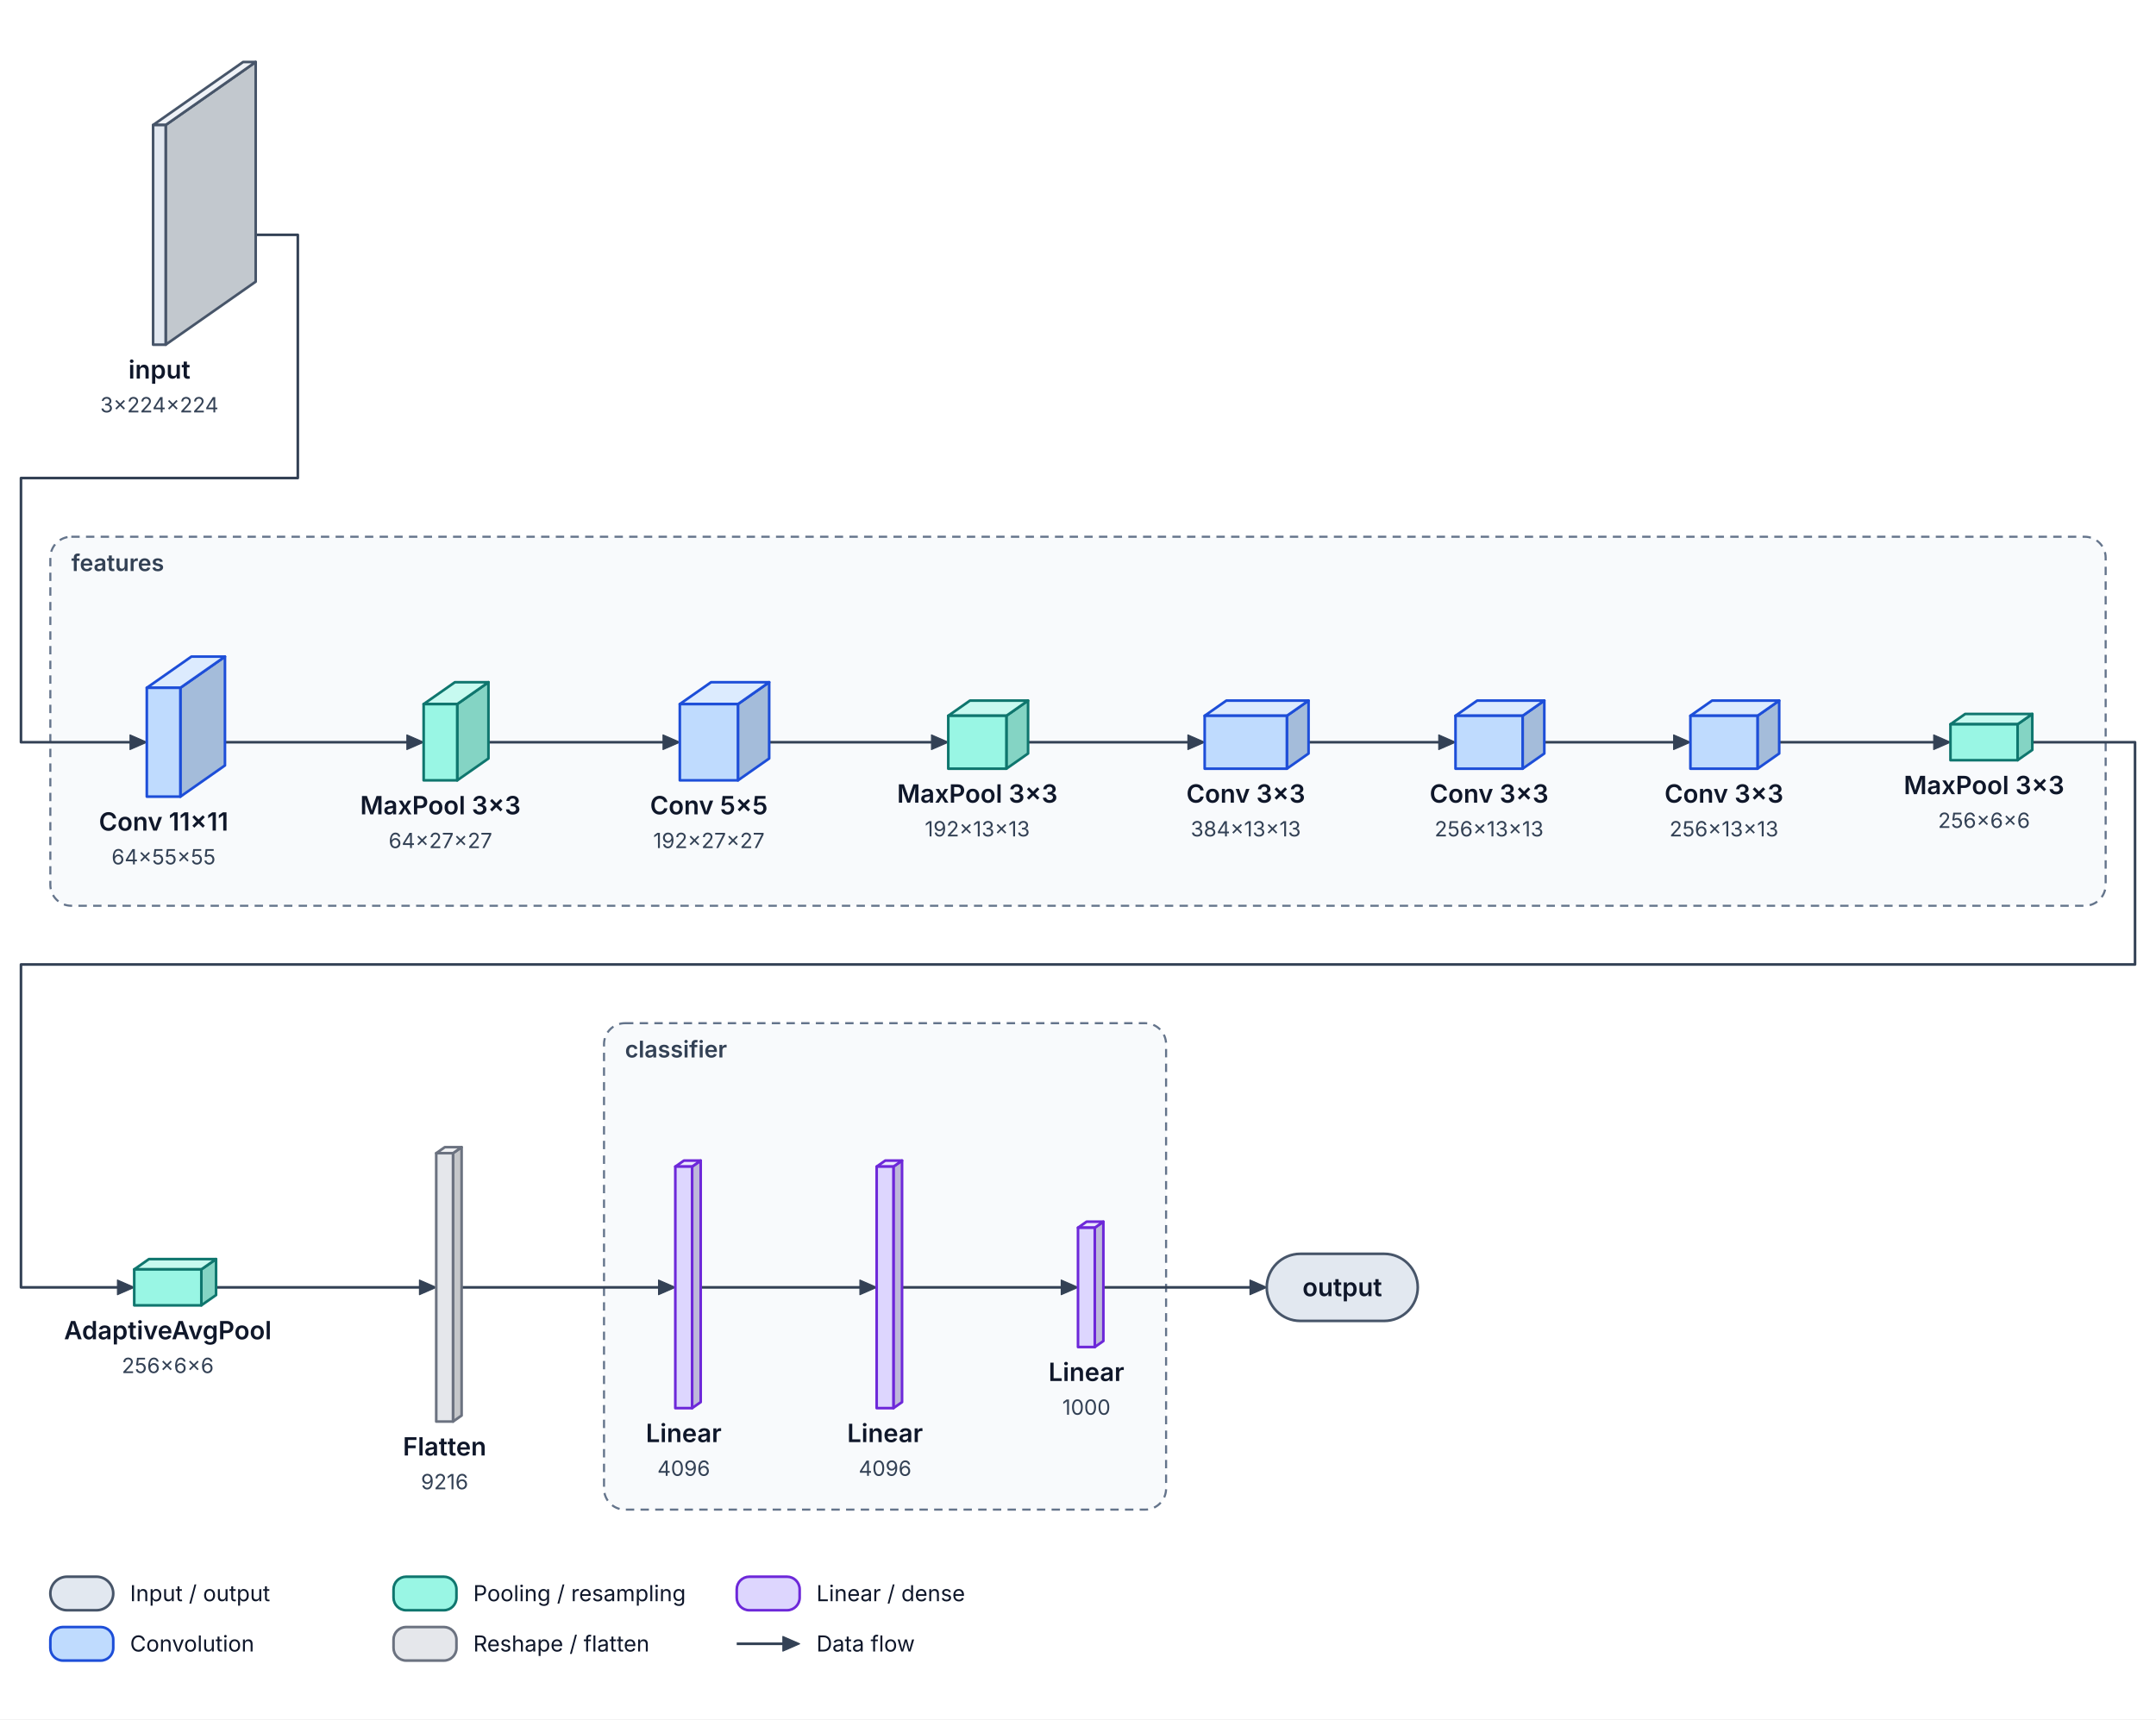
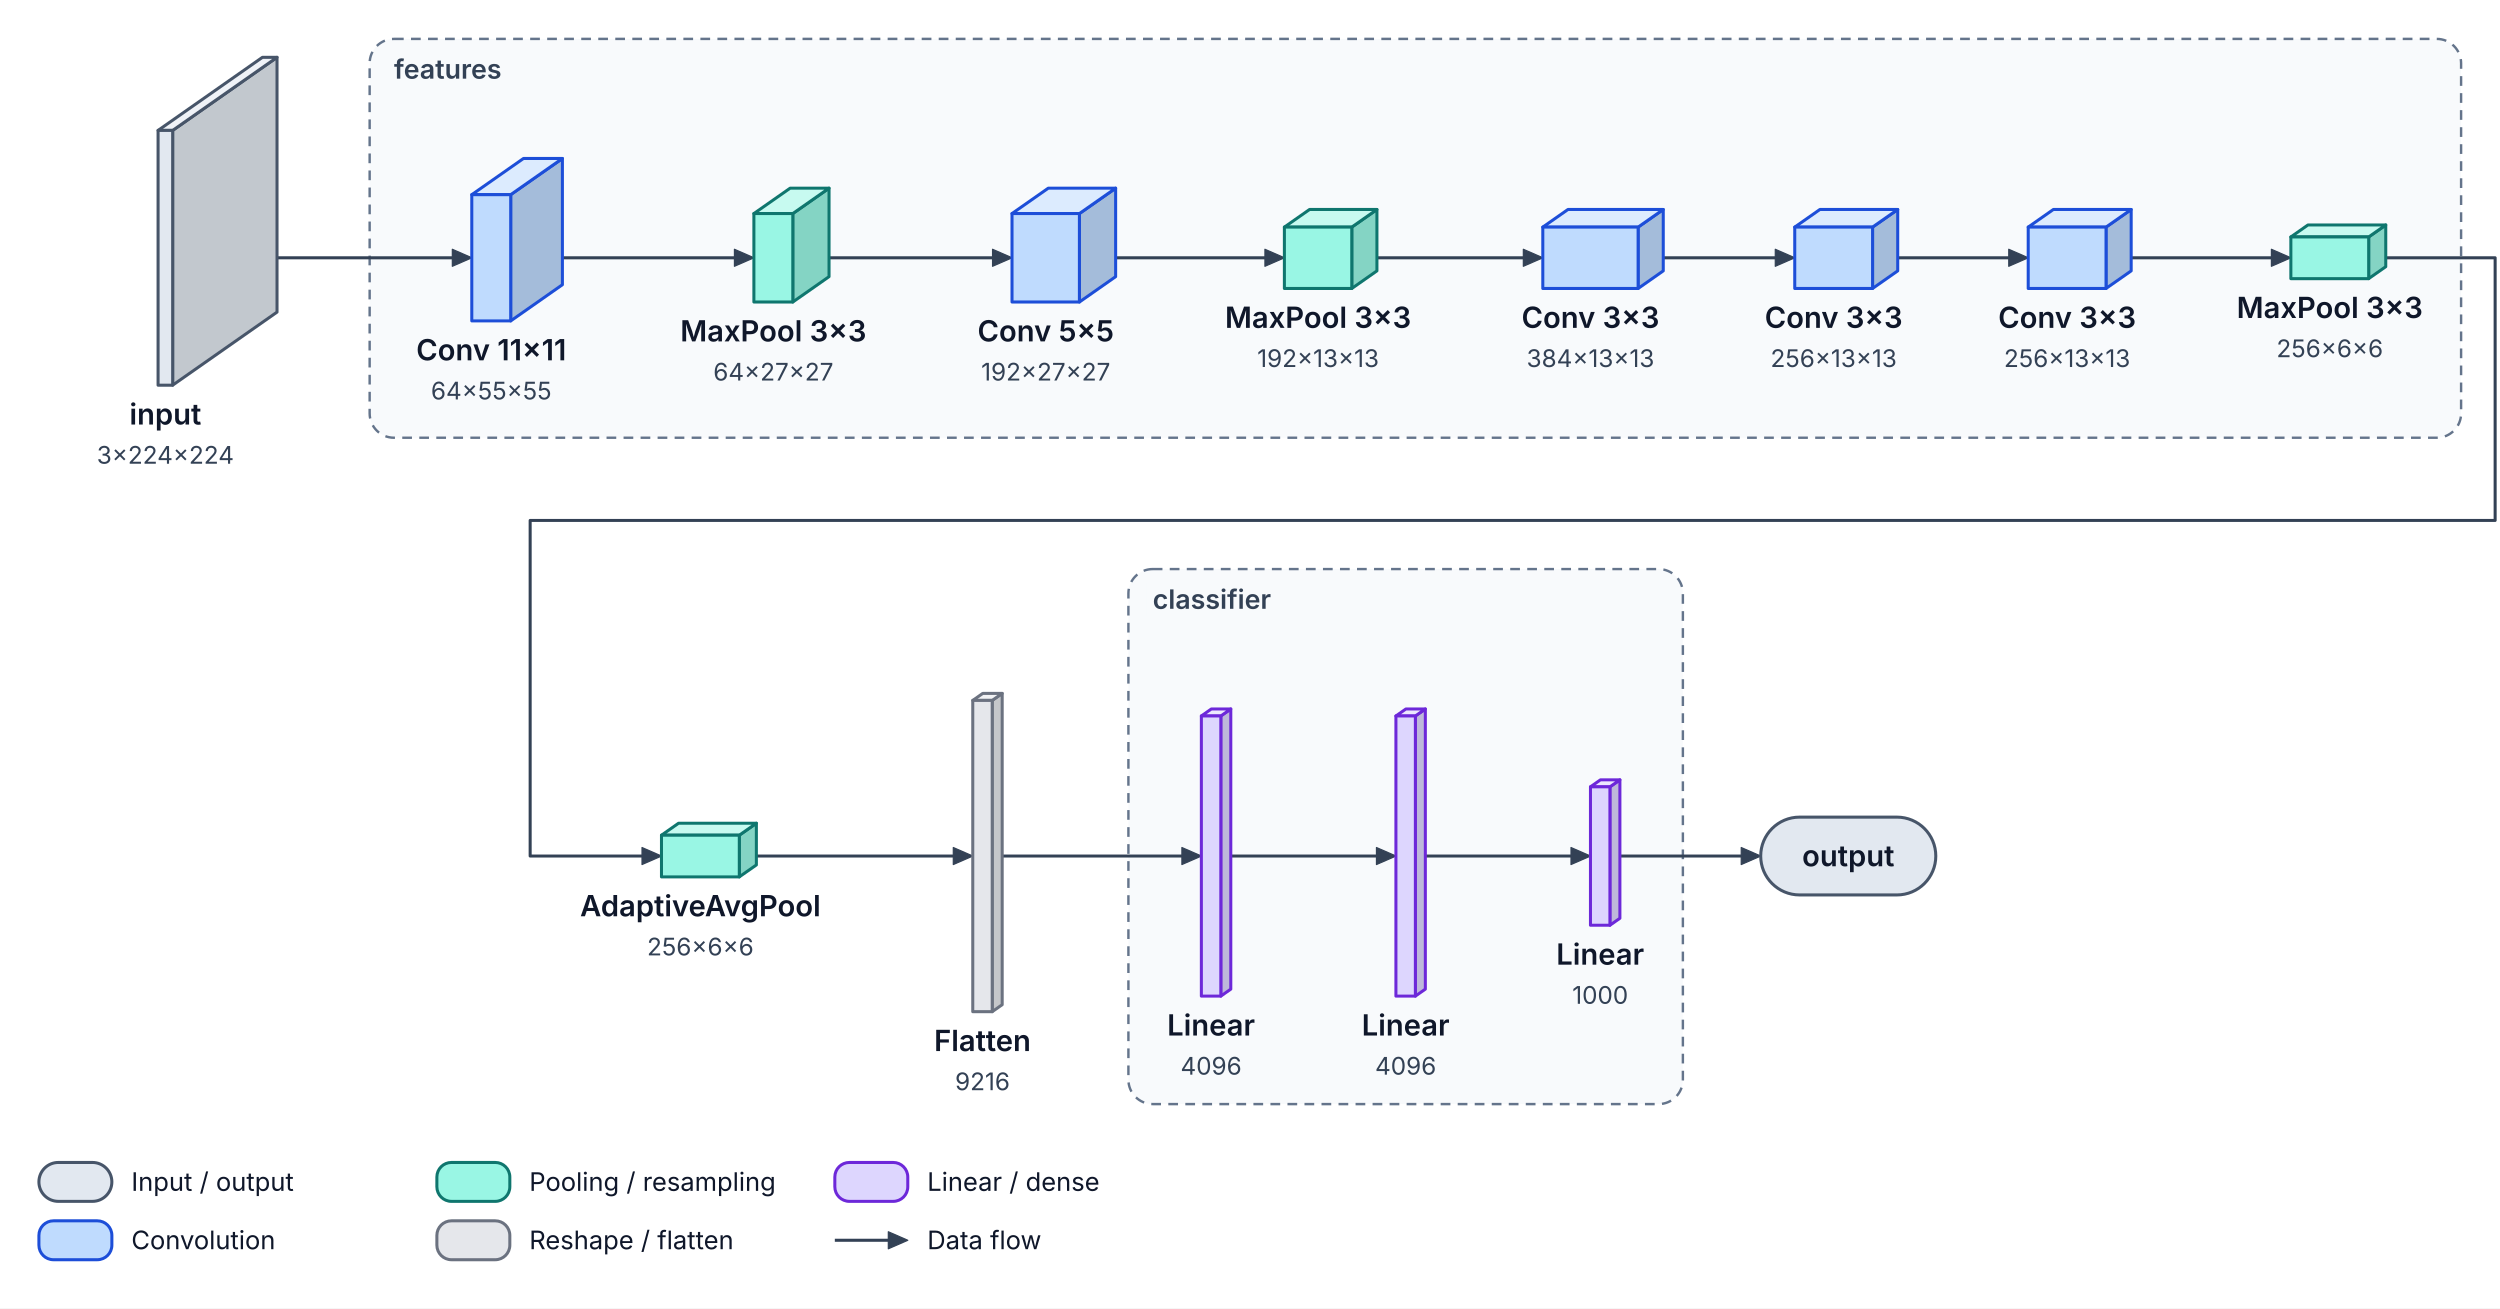
- <svg xmlns="http://www.w3.org/2000/svg" width="1028" height="820" viewBox="0 0 1028 820" role="img">
-   <rect x="0" y="0" width="1028" height="820" fill="#ffffff" />
+ <svg xmlns="http://www.w3.org/2000/svg" width="1028" height="538" viewBox="0 0 1028 538" role="img">
+   <rect x="0" y="0" width="1028" height="538" fill="#ffffff" />
  <g class="tg-groups">
    <g class="tg-group" data-id="features">
-       <rect x="24" y="256" width="980" height="176" rx="10" fill="#f8fafc" stroke="#64748b" stroke-width="1" stroke-linejoin="round" stroke-dasharray="4 3" />
+       <rect x="152" y="16" width="860" height="164" rx="10" fill="#f8fafc" stroke="#64748b" stroke-width="1" stroke-linejoin="round" stroke-dasharray="4 3" />
    </g>
    <g class="tg-group" data-id="classifier">
-       <rect x="288" y="488" width="268" height="232" rx="10" fill="#f8fafc" stroke="#64748b" stroke-width="1" stroke-linejoin="round" stroke-dasharray="4 3" />
+       <rect x="464" y="234" width="228" height="220" rx="10" fill="#f8fafc" stroke="#64748b" stroke-width="1" stroke-linejoin="round" stroke-dasharray="4 3" />
    </g>
  </g>
  <g class="tg-edges">
    <g class="tg-edge tg-edge-data">
-       <polyline points="86,354 194.8,354" fill="none" stroke="#334155" stroke-width="1.25" stroke-linejoin="round" />
-       <polygon points="202,354 194,357.5 194,350.5" fill="#334155" stroke="#334155" stroke-width="0.5" stroke-linejoin="round" />
-     </g>
-     <g class="tg-edge tg-edge-data">
-       <polyline points="218,354 316.94,354" fill="none" stroke="#334155" stroke-width="1.25" stroke-linejoin="round" />
-       <polygon points="324.14,354 316.14,357.5 316.14,350.5" fill="#334155" stroke="#334155" stroke-width="0.5" stroke-linejoin="round" />
-     </g>
-     <g class="tg-edge tg-edge-data">
-       <polyline points="351.86,354 444.94,354" fill="none" stroke="#334155" stroke-width="1.25" stroke-linejoin="round" />
-       <polygon points="452.14,354 444.14,357.5 444.14,350.5" fill="#334155" stroke="#334155" stroke-width="0.5" stroke-linejoin="round" />
-     </g>
-     <g class="tg-edge tg-edge-data">
-       <polyline points="479.86,354 567.2,354" fill="none" stroke="#334155" stroke-width="1.25" stroke-linejoin="round" />
-       <polygon points="574.4,354 566.4,357.5 566.4,350.5" fill="#334155" stroke="#334155" stroke-width="0.5" stroke-linejoin="round" />
-     </g>
-     <g class="tg-edge tg-edge-data">
-       <polyline points="613.6,354 686.8,354" fill="none" stroke="#334155" stroke-width="1.25" stroke-linejoin="round" />
-       <polygon points="694,354 686,357.5 686,350.5" fill="#334155" stroke="#334155" stroke-width="0.5" stroke-linejoin="round" />
-     </g>
-     <g class="tg-edge tg-edge-data">
-       <polyline points="726,354 798.8,354" fill="none" stroke="#334155" stroke-width="1.25" stroke-linejoin="round" />
-       <polygon points="806,354 798,357.5 798,350.5" fill="#334155" stroke="#334155" stroke-width="0.5" stroke-linejoin="round" />
-     </g>
-     <g class="tg-edge tg-edge-data">
-       <polyline points="838,354 922.8,354" fill="none" stroke="#334155" stroke-width="1.25" stroke-linejoin="round" />
-       <polygon points="930,354 922,357.5 922,350.5" fill="#334155" stroke="#334155" stroke-width="0.5" stroke-linejoin="round" />
-     </g>
-     <g class="tg-edge tg-edge-data">
-       <polyline points="330,614 410.8,614" fill="none" stroke="#334155" stroke-width="1.25" stroke-linejoin="round" />
-       <polygon points="418,614 410,617.5 410,610.5" fill="#334155" stroke="#334155" stroke-width="0.5" stroke-linejoin="round" />
-     </g>
-     <g class="tg-edge tg-edge-data">
-       <polyline points="426,614 506.8,614" fill="none" stroke="#334155" stroke-width="1.25" stroke-linejoin="round" />
-       <polygon points="514,614 506,617.5 506,610.5" fill="#334155" stroke="#334155" stroke-width="0.5" stroke-linejoin="round" />
-     </g>
-     <g class="tg-edge tg-edge-data">
-       <polyline points="79,112 142,112 142,228 10,228 10,354 38,354 62.8,354" fill="none" stroke="#334155" stroke-width="1.25" stroke-linejoin="round" />
-       <polygon points="70,354 62,357.5 62,350.5" fill="#334155" stroke="#334155" stroke-width="0.5" stroke-linejoin="round" />
-     </g>
-     <g class="tg-edge tg-edge-data">
-       <polyline points="962,354 990,354 1018,354 1018,460 10,460 10,614 56.8,614" fill="none" stroke="#334155" stroke-width="1.25" stroke-linejoin="round" />
-       <polygon points="64,614 56,617.5 56,610.5" fill="#334155" stroke="#334155" stroke-width="0.5" stroke-linejoin="round" />
-     </g>
-     <g class="tg-edge tg-edge-data">
-       <polyline points="96,614 200.8,614" fill="none" stroke="#334155" stroke-width="1.25" stroke-linejoin="round" />
-       <polygon points="208,614 200,617.5 200,610.5" fill="#334155" stroke="#334155" stroke-width="0.5" stroke-linejoin="round" />
-     </g>
-     <g class="tg-edge tg-edge-data">
-       <polyline points="216,614 302,614 314.8,614" fill="none" stroke="#334155" stroke-width="1.25" stroke-linejoin="round" />
-       <polygon points="322,614 314,617.5 314,610.5" fill="#334155" stroke="#334155" stroke-width="0.5" stroke-linejoin="round" />
-     </g>
-     <g class="tg-edge tg-edge-data">
-       <polyline points="522,614 542,614 596.8,614" fill="none" stroke="#334155" stroke-width="1.25" stroke-linejoin="round" />
-       <polygon points="604,614 596,617.5 596,610.5" fill="#334155" stroke="#334155" stroke-width="0.5" stroke-linejoin="round" />
-     </g>
-     <g class="tg-edge tg-edge-data">
-       <polyline points="351.28,784 374.08,784" fill="none" stroke="#334155" stroke-width="1.25" stroke-linejoin="round" />
-       <polygon points="381.28,784 373.28,787.5 373.28,780.5" fill="#334155" stroke="#334155" stroke-width="0.5" stroke-linejoin="round" />
+       <polyline points="210,106 302.8,106" fill="none" stroke="#334155" stroke-width="1.25" stroke-linejoin="round" />
+       <polygon points="310,106 302,109.5 302,102.5" fill="#334155" stroke="#334155" stroke-width="0.5" stroke-linejoin="round" />
+     </g>
+     <g class="tg-edge tg-edge-data">
+       <polyline points="326,106 408.94,106" fill="none" stroke="#334155" stroke-width="1.25" stroke-linejoin="round" />
+       <polygon points="416.14,106 408.14,109.5 408.14,102.5" fill="#334155" stroke="#334155" stroke-width="0.5" stroke-linejoin="round" />
+     </g>
+     <g class="tg-edge tg-edge-data">
+       <polyline points="443.86,106 520.94,106" fill="none" stroke="#334155" stroke-width="1.25" stroke-linejoin="round" />
+       <polygon points="528.14,106 520.14,109.5 520.14,102.5" fill="#334155" stroke="#334155" stroke-width="0.5" stroke-linejoin="round" />
+     </g>
+     <g class="tg-edge tg-edge-data">
+       <polyline points="555.86,106 627.2,106" fill="none" stroke="#334155" stroke-width="1.25" stroke-linejoin="round" />
+       <polygon points="634.4,106 626.4,109.5 626.4,102.5" fill="#334155" stroke="#334155" stroke-width="0.5" stroke-linejoin="round" />
+     </g>
+     <g class="tg-edge tg-edge-data">
+       <polyline points="673.6,106 730.8,106" fill="none" stroke="#334155" stroke-width="1.25" stroke-linejoin="round" />
+       <polygon points="738,106 730,109.5 730,102.5" fill="#334155" stroke="#334155" stroke-width="0.5" stroke-linejoin="round" />
+     </g>
+     <g class="tg-edge tg-edge-data">
+       <polyline points="770,106 826.8,106" fill="none" stroke="#334155" stroke-width="1.25" stroke-linejoin="round" />
+       <polygon points="834,106 826,109.5 826,102.5" fill="#334155" stroke="#334155" stroke-width="0.5" stroke-linejoin="round" />
+     </g>
+     <g class="tg-edge tg-edge-data">
+       <polyline points="866,106 934.8,106" fill="none" stroke="#334155" stroke-width="1.25" stroke-linejoin="round" />
+       <polygon points="942,106 934,109.5 934,102.5" fill="#334155" stroke="#334155" stroke-width="0.5" stroke-linejoin="round" />
+     </g>
+     <g class="tg-edge tg-edge-data">
+       <polyline points="502,352 566.8,352" fill="none" stroke="#334155" stroke-width="1.25" stroke-linejoin="round" />
+       <polygon points="574,352 566,355.5 566,348.5" fill="#334155" stroke="#334155" stroke-width="0.5" stroke-linejoin="round" />
+     </g>
+     <g class="tg-edge tg-edge-data">
+       <polyline points="582,352 646.8,352" fill="none" stroke="#334155" stroke-width="1.25" stroke-linejoin="round" />
+       <polygon points="654,352 646,355.5 646,348.5" fill="#334155" stroke="#334155" stroke-width="0.5" stroke-linejoin="round" />
+     </g>
+     <g class="tg-edge tg-edge-data">
+       <polyline points="71,106 162,106 186.8,106" fill="none" stroke="#334155" stroke-width="1.25" stroke-linejoin="round" />
+       <polygon points="194,106 186,109.5 186,102.5" fill="#334155" stroke="#334155" stroke-width="0.5" stroke-linejoin="round" />
+     </g>
+     <g class="tg-edge tg-edge-data">
+       <polyline points="974,106 1002,106 1026,106 1026,214 218,214 218,352 264.8,352" fill="none" stroke="#334155" stroke-width="1.25" stroke-linejoin="round" />
+       <polygon points="272,352 264,355.5 264,348.5" fill="#334155" stroke="#334155" stroke-width="0.5" stroke-linejoin="round" />
+     </g>
+     <g class="tg-edge tg-edge-data">
+       <polyline points="304,352 392.8,352" fill="none" stroke="#334155" stroke-width="1.25" stroke-linejoin="round" />
+       <polygon points="400,352 392,355.5 392,348.5" fill="#334155" stroke="#334155" stroke-width="0.5" stroke-linejoin="round" />
+     </g>
+     <g class="tg-edge tg-edge-data">
+       <polyline points="408,352 474,352 486.8,352" fill="none" stroke="#334155" stroke-width="1.25" stroke-linejoin="round" />
+       <polygon points="494,352 486,355.5 486,348.5" fill="#334155" stroke="#334155" stroke-width="0.5" stroke-linejoin="round" />
+     </g>
+     <g class="tg-edge tg-edge-data">
+       <polyline points="662,352 682,352 716.8,352" fill="none" stroke="#334155" stroke-width="1.25" stroke-linejoin="round" />
+       <polygon points="724,352 716,355.5 716,348.5" fill="#334155" stroke="#334155" stroke-width="0.5" stroke-linejoin="round" />
+     </g>
+     <g class="tg-edge tg-edge-data">
+       <polyline points="343.28,510 366.08,510" fill="none" stroke="#334155" stroke-width="1.25" stroke-linejoin="round" />
+       <polygon points="373.28,510 365.28,513.5 365.28,506.5" fill="#334155" stroke="#334155" stroke-width="0.5" stroke-linejoin="round" />
    </g>
  </g>
  <g class="tg-nodes">
    <g class="tg-node tg-io" data-id="n0">
-       <polygon points="79,59.62 121.91,29.57 121.91,134.34 79,164.38" fill="#c2c8ce" stroke="#475569" stroke-width="1.25" stroke-linejoin="round" />
-       <polygon points="73,59.62 115.91,29.57 121.91,29.57 79,59.62" fill="#eff2f7" stroke="#475569" stroke-width="1.25" stroke-linejoin="round" />
-       <rect x="73" y="59.62" width="6" height="104.77" fill="#e2e8f0" stroke="#475569" stroke-width="1.25" stroke-linejoin="round" />
-       <text x="76" y="180.58" font-family="'Inter', 'Helvetica Neue', 'Helvetica', 'Arial', 'DejaVu Sans', sans-serif" font-size="12" font-weight="600" text-anchor="middle" fill="#0f172a">input</text>
-       <text x="76" y="196.68" font-family="'Inter', 'Helvetica Neue', 'Helvetica', 'Arial', 'DejaVu Sans', sans-serif" font-size="10" text-anchor="middle" fill="#334155">3×224×224</text>
+       <polygon points="71,53.62 113.91,23.57 113.91,128.34 71,158.38" fill="#c2c8ce" stroke="#475569" stroke-width="1.25" stroke-linejoin="round" />
+       <polygon points="65,53.62 107.91,23.57 113.91,23.57 71,53.62" fill="#eff2f7" stroke="#475569" stroke-width="1.25" stroke-linejoin="round" />
+       <rect x="65" y="53.62" width="6" height="104.77" fill="#e2e8f0" stroke="#475569" stroke-width="1.25" stroke-linejoin="round" />
+       <text x="68" y="174.58" font-family="'Inter', 'Helvetica Neue', 'Helvetica', 'Arial', 'DejaVu Sans', sans-serif" font-size="12" font-weight="600" text-anchor="middle" fill="#0f172a">input</text>
+       <text x="68" y="190.68" font-family="'Inter', 'Helvetica Neue', 'Helvetica', 'Arial', 'DejaVu Sans', sans-serif" font-size="10" text-anchor="middle" fill="#334155">3×224×224</text>
    </g>
    <g class="tg-node tg-conv" data-id="n1">
-       <polygon points="86,328.04 107.26,313.16 107.26,365.07 86,379.96" fill="#a4bcda" stroke="#1d4ed8" stroke-width="1.25" stroke-linejoin="round" />
-       <polygon points="70,328.04 91.26,313.16 107.26,313.16 86,328.04" fill="#dcebfe" stroke="#1d4ed8" stroke-width="1.25" stroke-linejoin="round" />
-       <rect x="70" y="328.04" width="16" height="51.91" fill="#bfdbfe" stroke="#1d4ed8" stroke-width="1.25" stroke-linejoin="round" />
-       <text x="78" y="396.16" font-family="'Inter', 'Helvetica Neue', 'Helvetica', 'Arial', 'DejaVu Sans', sans-serif" font-size="12" font-weight="600" text-anchor="middle" fill="#0f172a">Conv 11×11</text>
-       <text x="78" y="412.26" font-family="'Inter', 'Helvetica Neue', 'Helvetica', 'Arial', 'DejaVu Sans', sans-serif" font-size="10" text-anchor="middle" fill="#334155">64×55×55</text>
+       <polygon points="210,80.04 231.26,65.16 231.26,117.07 210,131.96" fill="#a4bcda" stroke="#1d4ed8" stroke-width="1.25" stroke-linejoin="round" />
+       <polygon points="194,80.04 215.26,65.16 231.26,65.16 210,80.04" fill="#dcebfe" stroke="#1d4ed8" stroke-width="1.25" stroke-linejoin="round" />
+       <rect x="194" y="80.04" width="16" height="51.91" fill="#bfdbfe" stroke="#1d4ed8" stroke-width="1.25" stroke-linejoin="round" />
+       <text x="202" y="148.16" font-family="'Inter', 'Helvetica Neue', 'Helvetica', 'Arial', 'DejaVu Sans', sans-serif" font-size="12" font-weight="600" text-anchor="middle" fill="#0f172a">Conv 11×11</text>
+       <text x="202" y="164.26" font-family="'Inter', 'Helvetica Neue', 'Helvetica', 'Arial', 'DejaVu Sans', sans-serif" font-size="10" text-anchor="middle" fill="#334155">64×55×55</text>
    </g>
    <g class="tg-node tg-resample" data-id="n3">
-       <polygon points="218,335.81 232.9,325.38 232.9,361.76 218,372.19" fill="#84d4c4" stroke="#0f766e" stroke-width="1.25" stroke-linejoin="round" />
-       <polygon points="202,335.81 216.9,325.38 232.9,325.38 218,335.81" fill="#c7faf0" stroke="#0f766e" stroke-width="1.25" stroke-linejoin="round" />
-       <rect x="202" y="335.81" width="16" height="36.37" fill="#99f6e4" stroke="#0f766e" stroke-width="1.25" stroke-linejoin="round" />
-       <text x="210" y="388.39" font-family="'Inter', 'Helvetica Neue', 'Helvetica', 'Arial', 'DejaVu Sans', sans-serif" font-size="12" font-weight="600" text-anchor="middle" fill="#0f172a">MaxPool 3×3</text>
-       <text x="210" y="404.49" font-family="'Inter', 'Helvetica Neue', 'Helvetica', 'Arial', 'DejaVu Sans', sans-serif" font-size="10" text-anchor="middle" fill="#334155">64×27×27</text>
+       <polygon points="326,87.81 340.9,77.38 340.9,113.76 326,124.19" fill="#84d4c4" stroke="#0f766e" stroke-width="1.25" stroke-linejoin="round" />
+       <polygon points="310,87.81 324.9,77.38 340.9,77.38 326,87.81" fill="#c7faf0" stroke="#0f766e" stroke-width="1.25" stroke-linejoin="round" />
+       <rect x="310" y="87.81" width="16" height="36.37" fill="#99f6e4" stroke="#0f766e" stroke-width="1.25" stroke-linejoin="round" />
+       <text x="318" y="140.39" font-family="'Inter', 'Helvetica Neue', 'Helvetica', 'Arial', 'DejaVu Sans', sans-serif" font-size="12" font-weight="600" text-anchor="middle" fill="#0f172a">MaxPool 3×3</text>
+       <text x="318" y="156.49" font-family="'Inter', 'Helvetica Neue', 'Helvetica', 'Arial', 'DejaVu Sans', sans-serif" font-size="10" text-anchor="middle" fill="#334155">64×27×27</text>
    </g>
    <g class="tg-node tg-conv" data-id="n4">
-       <polygon points="351.86,335.81 366.75,325.38 366.75,361.76 351.86,372.19" fill="#a4bcda" stroke="#1d4ed8" stroke-width="1.25" stroke-linejoin="round" />
-       <polygon points="324.14,335.81 339.04,325.38 366.75,325.38 351.86,335.81" fill="#dcebfe" stroke="#1d4ed8" stroke-width="1.25" stroke-linejoin="round" />
-       <rect x="324.14" y="335.81" width="27.71" height="36.37" fill="#bfdbfe" stroke="#1d4ed8" stroke-width="1.25" stroke-linejoin="round" />
-       <text x="338" y="388.39" font-family="'Inter', 'Helvetica Neue', 'Helvetica', 'Arial', 'DejaVu Sans', sans-serif" font-size="12" font-weight="600" text-anchor="middle" fill="#0f172a">Conv 5×5</text>
-       <text x="338" y="404.49" font-family="'Inter', 'Helvetica Neue', 'Helvetica', 'Arial', 'DejaVu Sans', sans-serif" font-size="10" text-anchor="middle" fill="#334155">192×27×27</text>
+       <polygon points="443.86,87.81 458.75,77.38 458.75,113.76 443.86,124.19" fill="#a4bcda" stroke="#1d4ed8" stroke-width="1.25" stroke-linejoin="round" />
+       <polygon points="416.14,87.81 431.04,77.38 458.75,77.38 443.86,87.81" fill="#dcebfe" stroke="#1d4ed8" stroke-width="1.25" stroke-linejoin="round" />
+       <rect x="416.14" y="87.81" width="27.71" height="36.37" fill="#bfdbfe" stroke="#1d4ed8" stroke-width="1.25" stroke-linejoin="round" />
+       <text x="430" y="140.39" font-family="'Inter', 'Helvetica Neue', 'Helvetica', 'Arial', 'DejaVu Sans', sans-serif" font-size="12" font-weight="600" text-anchor="middle" fill="#0f172a">Conv 5×5</text>
+       <text x="430" y="156.49" font-family="'Inter', 'Helvetica Neue', 'Helvetica', 'Arial', 'DejaVu Sans', sans-serif" font-size="10" text-anchor="middle" fill="#334155">192×27×27</text>
    </g>
    <g class="tg-node tg-resample" data-id="n6">
-       <polygon points="479.86,341.38 490.19,334.14 490.19,359.38 479.86,366.62" fill="#84d4c4" stroke="#0f766e" stroke-width="1.25" stroke-linejoin="round" />
-       <polygon points="452.14,341.38 462.48,334.14 490.19,334.14 479.86,341.38" fill="#c7faf0" stroke="#0f766e" stroke-width="1.25" stroke-linejoin="round" />
-       <rect x="452.14" y="341.38" width="27.71" height="25.24" fill="#99f6e4" stroke="#0f766e" stroke-width="1.25" stroke-linejoin="round" />
-       <text x="466" y="382.82" font-family="'Inter', 'Helvetica Neue', 'Helvetica', 'Arial', 'DejaVu Sans', sans-serif" font-size="12" font-weight="600" text-anchor="middle" fill="#0f172a">MaxPool 3×3</text>
-       <text x="466" y="398.92" font-family="'Inter', 'Helvetica Neue', 'Helvetica', 'Arial', 'DejaVu Sans', sans-serif" font-size="10" text-anchor="middle" fill="#334155">192×13×13</text>
+       <polygon points="555.86,93.38 566.19,86.14 566.19,111.38 555.86,118.62" fill="#84d4c4" stroke="#0f766e" stroke-width="1.25" stroke-linejoin="round" />
+       <polygon points="528.14,93.38 538.48,86.14 566.19,86.14 555.86,93.38" fill="#c7faf0" stroke="#0f766e" stroke-width="1.25" stroke-linejoin="round" />
+       <rect x="528.14" y="93.38" width="27.71" height="25.24" fill="#99f6e4" stroke="#0f766e" stroke-width="1.25" stroke-linejoin="round" />
+       <text x="542" y="134.82" font-family="'Inter', 'Helvetica Neue', 'Helvetica', 'Arial', 'DejaVu Sans', sans-serif" font-size="12" font-weight="600" text-anchor="middle" fill="#0f172a">MaxPool 3×3</text>
+       <text x="542" y="150.92" font-family="'Inter', 'Helvetica Neue', 'Helvetica', 'Arial', 'DejaVu Sans', sans-serif" font-size="10" text-anchor="middle" fill="#334155">192×13×13</text>
    </g>
    <g class="tg-node tg-conv" data-id="n7">
-       <polygon points="613.6,341.38 623.93,334.14 623.93,359.38 613.6,366.62" fill="#a4bcda" stroke="#1d4ed8" stroke-width="1.25" stroke-linejoin="round" />
-       <polygon points="574.4,341.38 584.74,334.14 623.93,334.14 613.6,341.38" fill="#dcebfe" stroke="#1d4ed8" stroke-width="1.25" stroke-linejoin="round" />
-       <rect x="574.4" y="341.38" width="39.19" height="25.24" fill="#bfdbfe" stroke="#1d4ed8" stroke-width="1.25" stroke-linejoin="round" />
-       <text x="594" y="382.82" font-family="'Inter', 'Helvetica Neue', 'Helvetica', 'Arial', 'DejaVu Sans', sans-serif" font-size="12" font-weight="600" text-anchor="middle" fill="#0f172a">Conv 3×3</text>
-       <text x="594" y="398.92" font-family="'Inter', 'Helvetica Neue', 'Helvetica', 'Arial', 'DejaVu Sans', sans-serif" font-size="10" text-anchor="middle" fill="#334155">384×13×13</text>
+       <polygon points="673.6,93.38 683.93,86.14 683.93,111.38 673.6,118.62" fill="#a4bcda" stroke="#1d4ed8" stroke-width="1.25" stroke-linejoin="round" />
+       <polygon points="634.4,93.38 644.74,86.14 683.93,86.14 673.6,93.38" fill="#dcebfe" stroke="#1d4ed8" stroke-width="1.25" stroke-linejoin="round" />
+       <rect x="634.4" y="93.38" width="39.19" height="25.24" fill="#bfdbfe" stroke="#1d4ed8" stroke-width="1.25" stroke-linejoin="round" />
+       <text x="654" y="134.82" font-family="'Inter', 'Helvetica Neue', 'Helvetica', 'Arial', 'DejaVu Sans', sans-serif" font-size="12" font-weight="600" text-anchor="middle" fill="#0f172a">Conv 3×3</text>
+       <text x="654" y="150.92" font-family="'Inter', 'Helvetica Neue', 'Helvetica', 'Arial', 'DejaVu Sans', sans-serif" font-size="10" text-anchor="middle" fill="#334155">384×13×13</text>
    </g>
    <g class="tg-node tg-conv" data-id="n9">
-       <polygon points="726,341.38 736.34,334.14 736.34,359.38 726,366.62" fill="#a4bcda" stroke="#1d4ed8" stroke-width="1.25" stroke-linejoin="round" />
-       <polygon points="694,341.38 704.34,334.14 736.34,334.14 726,341.38" fill="#dcebfe" stroke="#1d4ed8" stroke-width="1.25" stroke-linejoin="round" />
-       <rect x="694" y="341.38" width="32" height="25.24" fill="#bfdbfe" stroke="#1d4ed8" stroke-width="1.25" stroke-linejoin="round" />
-       <text x="710" y="382.82" font-family="'Inter', 'Helvetica Neue', 'Helvetica', 'Arial', 'DejaVu Sans', sans-serif" font-size="12" font-weight="600" text-anchor="middle" fill="#0f172a">Conv 3×3</text>
-       <text x="710" y="398.92" font-family="'Inter', 'Helvetica Neue', 'Helvetica', 'Arial', 'DejaVu Sans', sans-serif" font-size="10" text-anchor="middle" fill="#334155">256×13×13</text>
+       <polygon points="770,93.38 780.34,86.14 780.34,111.38 770,118.62" fill="#a4bcda" stroke="#1d4ed8" stroke-width="1.25" stroke-linejoin="round" />
+       <polygon points="738,93.38 748.34,86.14 780.34,86.14 770,93.38" fill="#dcebfe" stroke="#1d4ed8" stroke-width="1.25" stroke-linejoin="round" />
+       <rect x="738" y="93.38" width="32" height="25.24" fill="#bfdbfe" stroke="#1d4ed8" stroke-width="1.25" stroke-linejoin="round" />
+       <text x="754" y="134.82" font-family="'Inter', 'Helvetica Neue', 'Helvetica', 'Arial', 'DejaVu Sans', sans-serif" font-size="12" font-weight="600" text-anchor="middle" fill="#0f172a">Conv 3×3</text>
+       <text x="754" y="150.92" font-family="'Inter', 'Helvetica Neue', 'Helvetica', 'Arial', 'DejaVu Sans', sans-serif" font-size="10" text-anchor="middle" fill="#334155">256×13×13</text>
    </g>
    <g class="tg-node tg-conv" data-id="n11">
-       <polygon points="838,341.38 848.34,334.14 848.34,359.38 838,366.62" fill="#a4bcda" stroke="#1d4ed8" stroke-width="1.25" stroke-linejoin="round" />
-       <polygon points="806,341.38 816.34,334.14 848.34,334.14 838,341.38" fill="#dcebfe" stroke="#1d4ed8" stroke-width="1.25" stroke-linejoin="round" />
-       <rect x="806" y="341.38" width="32" height="25.24" fill="#bfdbfe" stroke="#1d4ed8" stroke-width="1.25" stroke-linejoin="round" />
-       <text x="822" y="382.82" font-family="'Inter', 'Helvetica Neue', 'Helvetica', 'Arial', 'DejaVu Sans', sans-serif" font-size="12" font-weight="600" text-anchor="middle" fill="#0f172a">Conv 3×3</text>
-       <text x="822" y="398.92" font-family="'Inter', 'Helvetica Neue', 'Helvetica', 'Arial', 'DejaVu Sans', sans-serif" font-size="10" text-anchor="middle" fill="#334155">256×13×13</text>
+       <polygon points="866,93.38 876.34,86.14 876.34,111.38 866,118.62" fill="#a4bcda" stroke="#1d4ed8" stroke-width="1.25" stroke-linejoin="round" />
+       <polygon points="834,93.38 844.34,86.14 876.34,86.14 866,93.38" fill="#dcebfe" stroke="#1d4ed8" stroke-width="1.25" stroke-linejoin="round" />
+       <rect x="834" y="93.38" width="32" height="25.24" fill="#bfdbfe" stroke="#1d4ed8" stroke-width="1.25" stroke-linejoin="round" />
+       <text x="850" y="134.82" font-family="'Inter', 'Helvetica Neue', 'Helvetica', 'Arial', 'DejaVu Sans', sans-serif" font-size="12" font-weight="600" text-anchor="middle" fill="#0f172a">Conv 3×3</text>
+       <text x="850" y="150.92" font-family="'Inter', 'Helvetica Neue', 'Helvetica', 'Arial', 'DejaVu Sans', sans-serif" font-size="10" text-anchor="middle" fill="#334155">256×13×13</text>
    </g>
    <g class="tg-node tg-resample" data-id="n13">
-       <polygon points="962,345.43 969.02,340.51 969.02,357.66 962,362.57" fill="#84d4c4" stroke="#0f766e" stroke-width="1.25" stroke-linejoin="round" />
-       <polygon points="930,345.43 937.02,340.51 969.02,340.51 962,345.43" fill="#c7faf0" stroke="#0f766e" stroke-width="1.25" stroke-linejoin="round" />
-       <rect x="930" y="345.43" width="32" height="17.15" fill="#99f6e4" stroke="#0f766e" stroke-width="1.25" stroke-linejoin="round" />
-       <text x="946" y="378.77" font-family="'Inter', 'Helvetica Neue', 'Helvetica', 'Arial', 'DejaVu Sans', sans-serif" font-size="12" font-weight="600" text-anchor="middle" fill="#0f172a">MaxPool 3×3</text>
-       <text x="946" y="394.87" font-family="'Inter', 'Helvetica Neue', 'Helvetica', 'Arial', 'DejaVu Sans', sans-serif" font-size="10" text-anchor="middle" fill="#334155">256×6×6</text>
+       <polygon points="974,97.43 981.02,92.51 981.02,109.66 974,114.57" fill="#84d4c4" stroke="#0f766e" stroke-width="1.25" stroke-linejoin="round" />
+       <polygon points="942,97.43 949.02,92.51 981.02,92.51 974,97.43" fill="#c7faf0" stroke="#0f766e" stroke-width="1.25" stroke-linejoin="round" />
+       <rect x="942" y="97.43" width="32" height="17.15" fill="#99f6e4" stroke="#0f766e" stroke-width="1.25" stroke-linejoin="round" />
+       <text x="958" y="130.77" font-family="'Inter', 'Helvetica Neue', 'Helvetica', 'Arial', 'DejaVu Sans', sans-serif" font-size="12" font-weight="600" text-anchor="middle" fill="#0f172a">MaxPool 3×3</text>
+       <text x="958" y="146.87" font-family="'Inter', 'Helvetica Neue', 'Helvetica', 'Arial', 'DejaVu Sans', sans-serif" font-size="10" text-anchor="middle" fill="#334155">256×6×6</text>
    </g>
    <g class="tg-node tg-resample" data-id="n14">
-       <polygon points="96,605.43 103.02,600.51 103.02,617.66 96,622.57" fill="#84d4c4" stroke="#0f766e" stroke-width="1.25" stroke-linejoin="round" />
-       <polygon points="64,605.43 71.02,600.51 103.02,600.51 96,605.43" fill="#c7faf0" stroke="#0f766e" stroke-width="1.25" stroke-linejoin="round" />
-       <rect x="64" y="605.43" width="32" height="17.15" fill="#99f6e4" stroke="#0f766e" stroke-width="1.25" stroke-linejoin="round" />
-       <text x="80" y="638.77" font-family="'Inter', 'Helvetica Neue', 'Helvetica', 'Arial', 'DejaVu Sans', sans-serif" font-size="12" font-weight="600" text-anchor="middle" fill="#0f172a">AdaptiveAvgPool</text>
-       <text x="80" y="654.87" font-family="'Inter', 'Helvetica Neue', 'Helvetica', 'Arial', 'DejaVu Sans', sans-serif" font-size="10" text-anchor="middle" fill="#334155">256×6×6</text>
+       <polygon points="304,343.43 311.02,338.51 311.02,355.66 304,360.57" fill="#84d4c4" stroke="#0f766e" stroke-width="1.25" stroke-linejoin="round" />
+       <polygon points="272,343.43 279.02,338.51 311.02,338.51 304,343.43" fill="#c7faf0" stroke="#0f766e" stroke-width="1.25" stroke-linejoin="round" />
+       <rect x="272" y="343.43" width="32" height="17.15" fill="#99f6e4" stroke="#0f766e" stroke-width="1.25" stroke-linejoin="round" />
+       <text x="288" y="376.77" font-family="'Inter', 'Helvetica Neue', 'Helvetica', 'Arial', 'DejaVu Sans', sans-serif" font-size="12" font-weight="600" text-anchor="middle" fill="#0f172a">AdaptiveAvgPool</text>
+       <text x="288" y="392.87" font-family="'Inter', 'Helvetica Neue', 'Helvetica', 'Arial', 'DejaVu Sans', sans-serif" font-size="10" text-anchor="middle" fill="#334155">256×6×6</text>
    </g>
    <g class="tg-node tg-reshape" data-id="n15">
-       <polygon points="216,550 220.1,547.13 220.1,675.13 216,678" fill="#c5c7ca" stroke="#6b7280" stroke-width="1.25" stroke-linejoin="round" />
-       <polygon points="208,550 212.1,547.13 220.1,547.13 216,550" fill="#f1f2f4" stroke="#6b7280" stroke-width="1.25" stroke-linejoin="round" />
-       <rect x="208" y="550" width="8" height="128" fill="#e5e7eb" stroke="#6b7280" stroke-width="1.25" stroke-linejoin="round" />
-       <text x="212" y="694.2" font-family="'Inter', 'Helvetica Neue', 'Helvetica', 'Arial', 'DejaVu Sans', sans-serif" font-size="12" font-weight="600" text-anchor="middle" fill="#0f172a">Flatten</text>
-       <text x="212" y="710.3" font-family="'Inter', 'Helvetica Neue', 'Helvetica', 'Arial', 'DejaVu Sans', sans-serif" font-size="10" text-anchor="middle" fill="#334155">9216</text>
+       <polygon points="408,288 412.1,285.13 412.1,413.13 408,416" fill="#c5c7ca" stroke="#6b7280" stroke-width="1.25" stroke-linejoin="round" />
+       <polygon points="400,288 404.1,285.13 412.1,285.13 408,288" fill="#f1f2f4" stroke="#6b7280" stroke-width="1.25" stroke-linejoin="round" />
+       <rect x="400" y="288" width="8" height="128" fill="#e5e7eb" stroke="#6b7280" stroke-width="1.25" stroke-linejoin="round" />
+       <text x="404" y="432.2" font-family="'Inter', 'Helvetica Neue', 'Helvetica', 'Arial', 'DejaVu Sans', sans-serif" font-size="12" font-weight="600" text-anchor="middle" fill="#0f172a">Flatten</text>
+       <text x="404" y="448.3" font-family="'Inter', 'Helvetica Neue', 'Helvetica', 'Arial', 'DejaVu Sans', sans-serif" font-size="10" text-anchor="middle" fill="#334155">9216</text>
    </g>
    <g class="tg-node tg-linear" data-id="n17">
-       <polygon points="330,556.4 334.1,553.53 334.1,668.73 330,671.6" fill="#beb8da" stroke="#6d28d9" stroke-width="1.25" stroke-linejoin="round" />
-       <polygon points="322,556.4 326.1,553.53 334.1,553.53 330,556.4" fill="#ece8fe" stroke="#6d28d9" stroke-width="1.25" stroke-linejoin="round" />
-       <rect x="322" y="556.4" width="8" height="115.2" fill="#ddd6fe" stroke="#6d28d9" stroke-width="1.25" stroke-linejoin="round" />
-       <text x="326" y="687.8" font-family="'Inter', 'Helvetica Neue', 'Helvetica', 'Arial', 'DejaVu Sans', sans-serif" font-size="12" font-weight="600" text-anchor="middle" fill="#0f172a">Linear</text>
-       <text x="326" y="703.9" font-family="'Inter', 'Helvetica Neue', 'Helvetica', 'Arial', 'DejaVu Sans', sans-serif" font-size="10" text-anchor="middle" fill="#334155">4096</text>
+       <polygon points="502,294.4 506.1,291.53 506.1,406.73 502,409.6" fill="#beb8da" stroke="#6d28d9" stroke-width="1.25" stroke-linejoin="round" />
+       <polygon points="494,294.4 498.1,291.53 506.1,291.53 502,294.4" fill="#ece8fe" stroke="#6d28d9" stroke-width="1.25" stroke-linejoin="round" />
+       <rect x="494" y="294.4" width="8" height="115.2" fill="#ddd6fe" stroke="#6d28d9" stroke-width="1.25" stroke-linejoin="round" />
+       <text x="498" y="425.8" font-family="'Inter', 'Helvetica Neue', 'Helvetica', 'Arial', 'DejaVu Sans', sans-serif" font-size="12" font-weight="600" text-anchor="middle" fill="#0f172a">Linear</text>
+       <text x="498" y="441.9" font-family="'Inter', 'Helvetica Neue', 'Helvetica', 'Arial', 'DejaVu Sans', sans-serif" font-size="10" text-anchor="middle" fill="#334155">4096</text>
    </g>
    <g class="tg-node tg-linear" data-id="n20">
-       <polygon points="426,556.4 430.1,553.53 430.1,668.73 426,671.6" fill="#beb8da" stroke="#6d28d9" stroke-width="1.25" stroke-linejoin="round" />
-       <polygon points="418,556.4 422.1,553.53 430.1,553.53 426,556.4" fill="#ece8fe" stroke="#6d28d9" stroke-width="1.25" stroke-linejoin="round" />
-       <rect x="418" y="556.4" width="8" height="115.2" fill="#ddd6fe" stroke="#6d28d9" stroke-width="1.25" stroke-linejoin="round" />
-       <text x="422" y="687.8" font-family="'Inter', 'Helvetica Neue', 'Helvetica', 'Arial', 'DejaVu Sans', sans-serif" font-size="12" font-weight="600" text-anchor="middle" fill="#0f172a">Linear</text>
-       <text x="422" y="703.9" font-family="'Inter', 'Helvetica Neue', 'Helvetica', 'Arial', 'DejaVu Sans', sans-serif" font-size="10" text-anchor="middle" fill="#334155">4096</text>
+       <polygon points="582,294.4 586.1,291.53 586.1,406.73 582,409.6" fill="#beb8da" stroke="#6d28d9" stroke-width="1.25" stroke-linejoin="round" />
+       <polygon points="574,294.4 578.1,291.53 586.1,291.53 582,294.4" fill="#ece8fe" stroke="#6d28d9" stroke-width="1.25" stroke-linejoin="round" />
+       <rect x="574" y="294.4" width="8" height="115.2" fill="#ddd6fe" stroke="#6d28d9" stroke-width="1.25" stroke-linejoin="round" />
+       <text x="578" y="425.8" font-family="'Inter', 'Helvetica Neue', 'Helvetica', 'Arial', 'DejaVu Sans', sans-serif" font-size="12" font-weight="600" text-anchor="middle" fill="#0f172a">Linear</text>
+       <text x="578" y="441.9" font-family="'Inter', 'Helvetica Neue', 'Helvetica', 'Arial', 'DejaVu Sans', sans-serif" font-size="10" text-anchor="middle" fill="#334155">4096</text>
    </g>
    <g class="tg-node tg-linear" data-id="n22">
-       <polygon points="522,585.54 526.1,582.67 526.1,639.59 522,642.46" fill="#beb8da" stroke="#6d28d9" stroke-width="1.25" stroke-linejoin="round" />
-       <polygon points="514,585.54 518.1,582.67 526.1,582.67 522,585.54" fill="#ece8fe" stroke="#6d28d9" stroke-width="1.25" stroke-linejoin="round" />
-       <rect x="514" y="585.54" width="8" height="56.92" fill="#ddd6fe" stroke="#6d28d9" stroke-width="1.25" stroke-linejoin="round" />
-       <text x="518" y="658.66" font-family="'Inter', 'Helvetica Neue', 'Helvetica', 'Arial', 'DejaVu Sans', sans-serif" font-size="12" font-weight="600" text-anchor="middle" fill="#0f172a">Linear</text>
-       <text x="518" y="674.76" font-family="'Inter', 'Helvetica Neue', 'Helvetica', 'Arial', 'DejaVu Sans', sans-serif" font-size="10" text-anchor="middle" fill="#334155">1000</text>
+       <polygon points="662,323.54 666.1,320.67 666.1,377.59 662,380.46" fill="#beb8da" stroke="#6d28d9" stroke-width="1.25" stroke-linejoin="round" />
+       <polygon points="654,323.54 658.1,320.67 666.1,320.67 662,323.54" fill="#ece8fe" stroke="#6d28d9" stroke-width="1.25" stroke-linejoin="round" />
+       <rect x="654" y="323.54" width="8" height="56.92" fill="#ddd6fe" stroke="#6d28d9" stroke-width="1.25" stroke-linejoin="round" />
+       <text x="658" y="396.66" font-family="'Inter', 'Helvetica Neue', 'Helvetica', 'Arial', 'DejaVu Sans', sans-serif" font-size="12" font-weight="600" text-anchor="middle" fill="#0f172a">Linear</text>
+       <text x="658" y="412.76" font-family="'Inter', 'Helvetica Neue', 'Helvetica', 'Arial', 'DejaVu Sans', sans-serif" font-size="10" text-anchor="middle" fill="#334155">1000</text>
    </g>
    <g class="tg-node tg-io" data-id="n23">
-       <rect x="604" y="598" width="72" height="32" rx="16" fill="#e2e8f0" stroke="#475569" stroke-width="1.25" stroke-linejoin="round" />
-       <text x="640" y="618.2" font-family="'Inter', 'Helvetica Neue', 'Helvetica', 'Arial', 'DejaVu Sans', sans-serif" font-size="12" font-weight="600" text-anchor="middle" fill="#0f172a">output</text>
+       <rect x="724" y="336" width="72" height="32" rx="16" fill="#e2e8f0" stroke="#475569" stroke-width="1.25" stroke-linejoin="round" />
+       <text x="760" y="356.2" font-family="'Inter', 'Helvetica Neue', 'Helvetica', 'Arial', 'DejaVu Sans', sans-serif" font-size="12" font-weight="600" text-anchor="middle" fill="#0f172a">output</text>
    </g>
    <g class="tg-node tg-io" data-id="legend:0:io">
-       <rect x="24" y="752" width="30" height="16" rx="8" fill="#e2e8f0" stroke="#475569" stroke-width="1.25" stroke-linejoin="round" />
+       <rect x="16" y="478" width="30" height="16" rx="8" fill="#e2e8f0" stroke="#475569" stroke-width="1.25" stroke-linejoin="round" />
    </g>
    <g class="tg-node tg-conv" data-id="legend:1:conv">
-       <rect x="24" y="776" width="30" height="16" rx="6" fill="#bfdbfe" stroke="#1d4ed8" stroke-width="1.25" stroke-linejoin="round" />
+       <rect x="16" y="502" width="30" height="16" rx="6" fill="#bfdbfe" stroke="#1d4ed8" stroke-width="1.25" stroke-linejoin="round" />
    </g>
    <g class="tg-node tg-resample" data-id="legend:2:resample">
-       <rect x="187.64" y="752" width="30" height="16" rx="6" fill="#99f6e4" stroke="#0f766e" stroke-width="1.25" stroke-linejoin="round" />
+       <rect x="179.64" y="478" width="30" height="16" rx="6" fill="#99f6e4" stroke="#0f766e" stroke-width="1.25" stroke-linejoin="round" />
    </g>
    <g class="tg-node tg-reshape" data-id="legend:3:reshape">
-       <rect x="187.64" y="776" width="30" height="16" rx="6" fill="#e5e7eb" stroke="#6b7280" stroke-width="1.25" stroke-linejoin="round" />
+       <rect x="179.64" y="502" width="30" height="16" rx="6" fill="#e5e7eb" stroke="#6b7280" stroke-width="1.25" stroke-linejoin="round" />
    </g>
    <g class="tg-node tg-linear" data-id="legend:4:linear">
-       <rect x="351.28" y="752" width="30" height="16" rx="6" fill="#ddd6fe" stroke="#6d28d9" stroke-width="1.25" stroke-linejoin="round" />
+       <rect x="343.28" y="478" width="30" height="16" rx="6" fill="#ddd6fe" stroke="#6d28d9" stroke-width="1.25" stroke-linejoin="round" />
    </g>
  </g>
  <g class="tg-labels">
-     <rect x="31.5" y="259.4" width="47.56" height="18.2" rx="2" fill="#f8fafc" />
-     <text x="34" y="272.35" font-family="'Inter', 'Helvetica Neue', 'Helvetica', 'Arial', 'DejaVu Sans', sans-serif" font-size="11" font-weight="600" fill="#334155">features</text>
-     <rect x="295.5" y="491.4" width="54.55" height="18.2" rx="2" fill="#f8fafc" />
-     <text x="298" y="504.35" font-family="'Inter', 'Helvetica Neue', 'Helvetica', 'Arial', 'DejaVu Sans', sans-serif" font-size="11" font-weight="600" fill="#334155">classifier</text>
-     <text x="62" y="763.67" font-family="'Inter', 'Helvetica Neue', 'Helvetica', 'Arial', 'DejaVu Sans', sans-serif" font-size="10.5" fill="#0f172a">Input / output</text>
-     <text x="62" y="787.67" font-family="'Inter', 'Helvetica Neue', 'Helvetica', 'Arial', 'DejaVu Sans', sans-serif" font-size="10.5" fill="#0f172a">Convolution</text>
-     <text x="225.64" y="763.67" font-family="'Inter', 'Helvetica Neue', 'Helvetica', 'Arial', 'DejaVu Sans', sans-serif" font-size="10.5" fill="#0f172a">Pooling / resampling</text>
-     <text x="225.64" y="787.67" font-family="'Inter', 'Helvetica Neue', 'Helvetica', 'Arial', 'DejaVu Sans', sans-serif" font-size="10.5" fill="#0f172a">Reshape / flatten</text>
-     <text x="389.28" y="763.67" font-family="'Inter', 'Helvetica Neue', 'Helvetica', 'Arial', 'DejaVu Sans', sans-serif" font-size="10.5" fill="#0f172a">Linear / dense</text>
-     <text x="389.28" y="787.67" font-family="'Inter', 'Helvetica Neue', 'Helvetica', 'Arial', 'DejaVu Sans', sans-serif" font-size="10.5" fill="#0f172a">Data flow</text>
+     <rect x="159.5" y="19.4" width="47.56" height="18.2" rx="2" fill="#f8fafc" />
+     <text x="162" y="32.35" font-family="'Inter', 'Helvetica Neue', 'Helvetica', 'Arial', 'DejaVu Sans', sans-serif" font-size="11" font-weight="600" fill="#334155">features</text>
+     <rect x="471.5" y="237.4" width="54.55" height="18.2" rx="2" fill="#f8fafc" />
+     <text x="474" y="250.35" font-family="'Inter', 'Helvetica Neue', 'Helvetica', 'Arial', 'DejaVu Sans', sans-serif" font-size="11" font-weight="600" fill="#334155">classifier</text>
+     <text x="54" y="489.68" font-family="'Inter', 'Helvetica Neue', 'Helvetica', 'Arial', 'DejaVu Sans', sans-serif" font-size="10.5" fill="#0f172a">Input / output</text>
+     <text x="54" y="513.67" font-family="'Inter', 'Helvetica Neue', 'Helvetica', 'Arial', 'DejaVu Sans', sans-serif" font-size="10.5" fill="#0f172a">Convolution</text>
+     <text x="217.64" y="489.68" font-family="'Inter', 'Helvetica Neue', 'Helvetica', 'Arial', 'DejaVu Sans', sans-serif" font-size="10.5" fill="#0f172a">Pooling / resampling</text>
+     <text x="217.64" y="513.67" font-family="'Inter', 'Helvetica Neue', 'Helvetica', 'Arial', 'DejaVu Sans', sans-serif" font-size="10.5" fill="#0f172a">Reshape / flatten</text>
+     <text x="381.28" y="489.68" font-family="'Inter', 'Helvetica Neue', 'Helvetica', 'Arial', 'DejaVu Sans', sans-serif" font-size="10.5" fill="#0f172a">Linear / dense</text>
+     <text x="381.28" y="513.67" font-family="'Inter', 'Helvetica Neue', 'Helvetica', 'Arial', 'DejaVu Sans', sans-serif" font-size="10.5" fill="#0f172a">Data flow</text>
  </g>
</svg>
